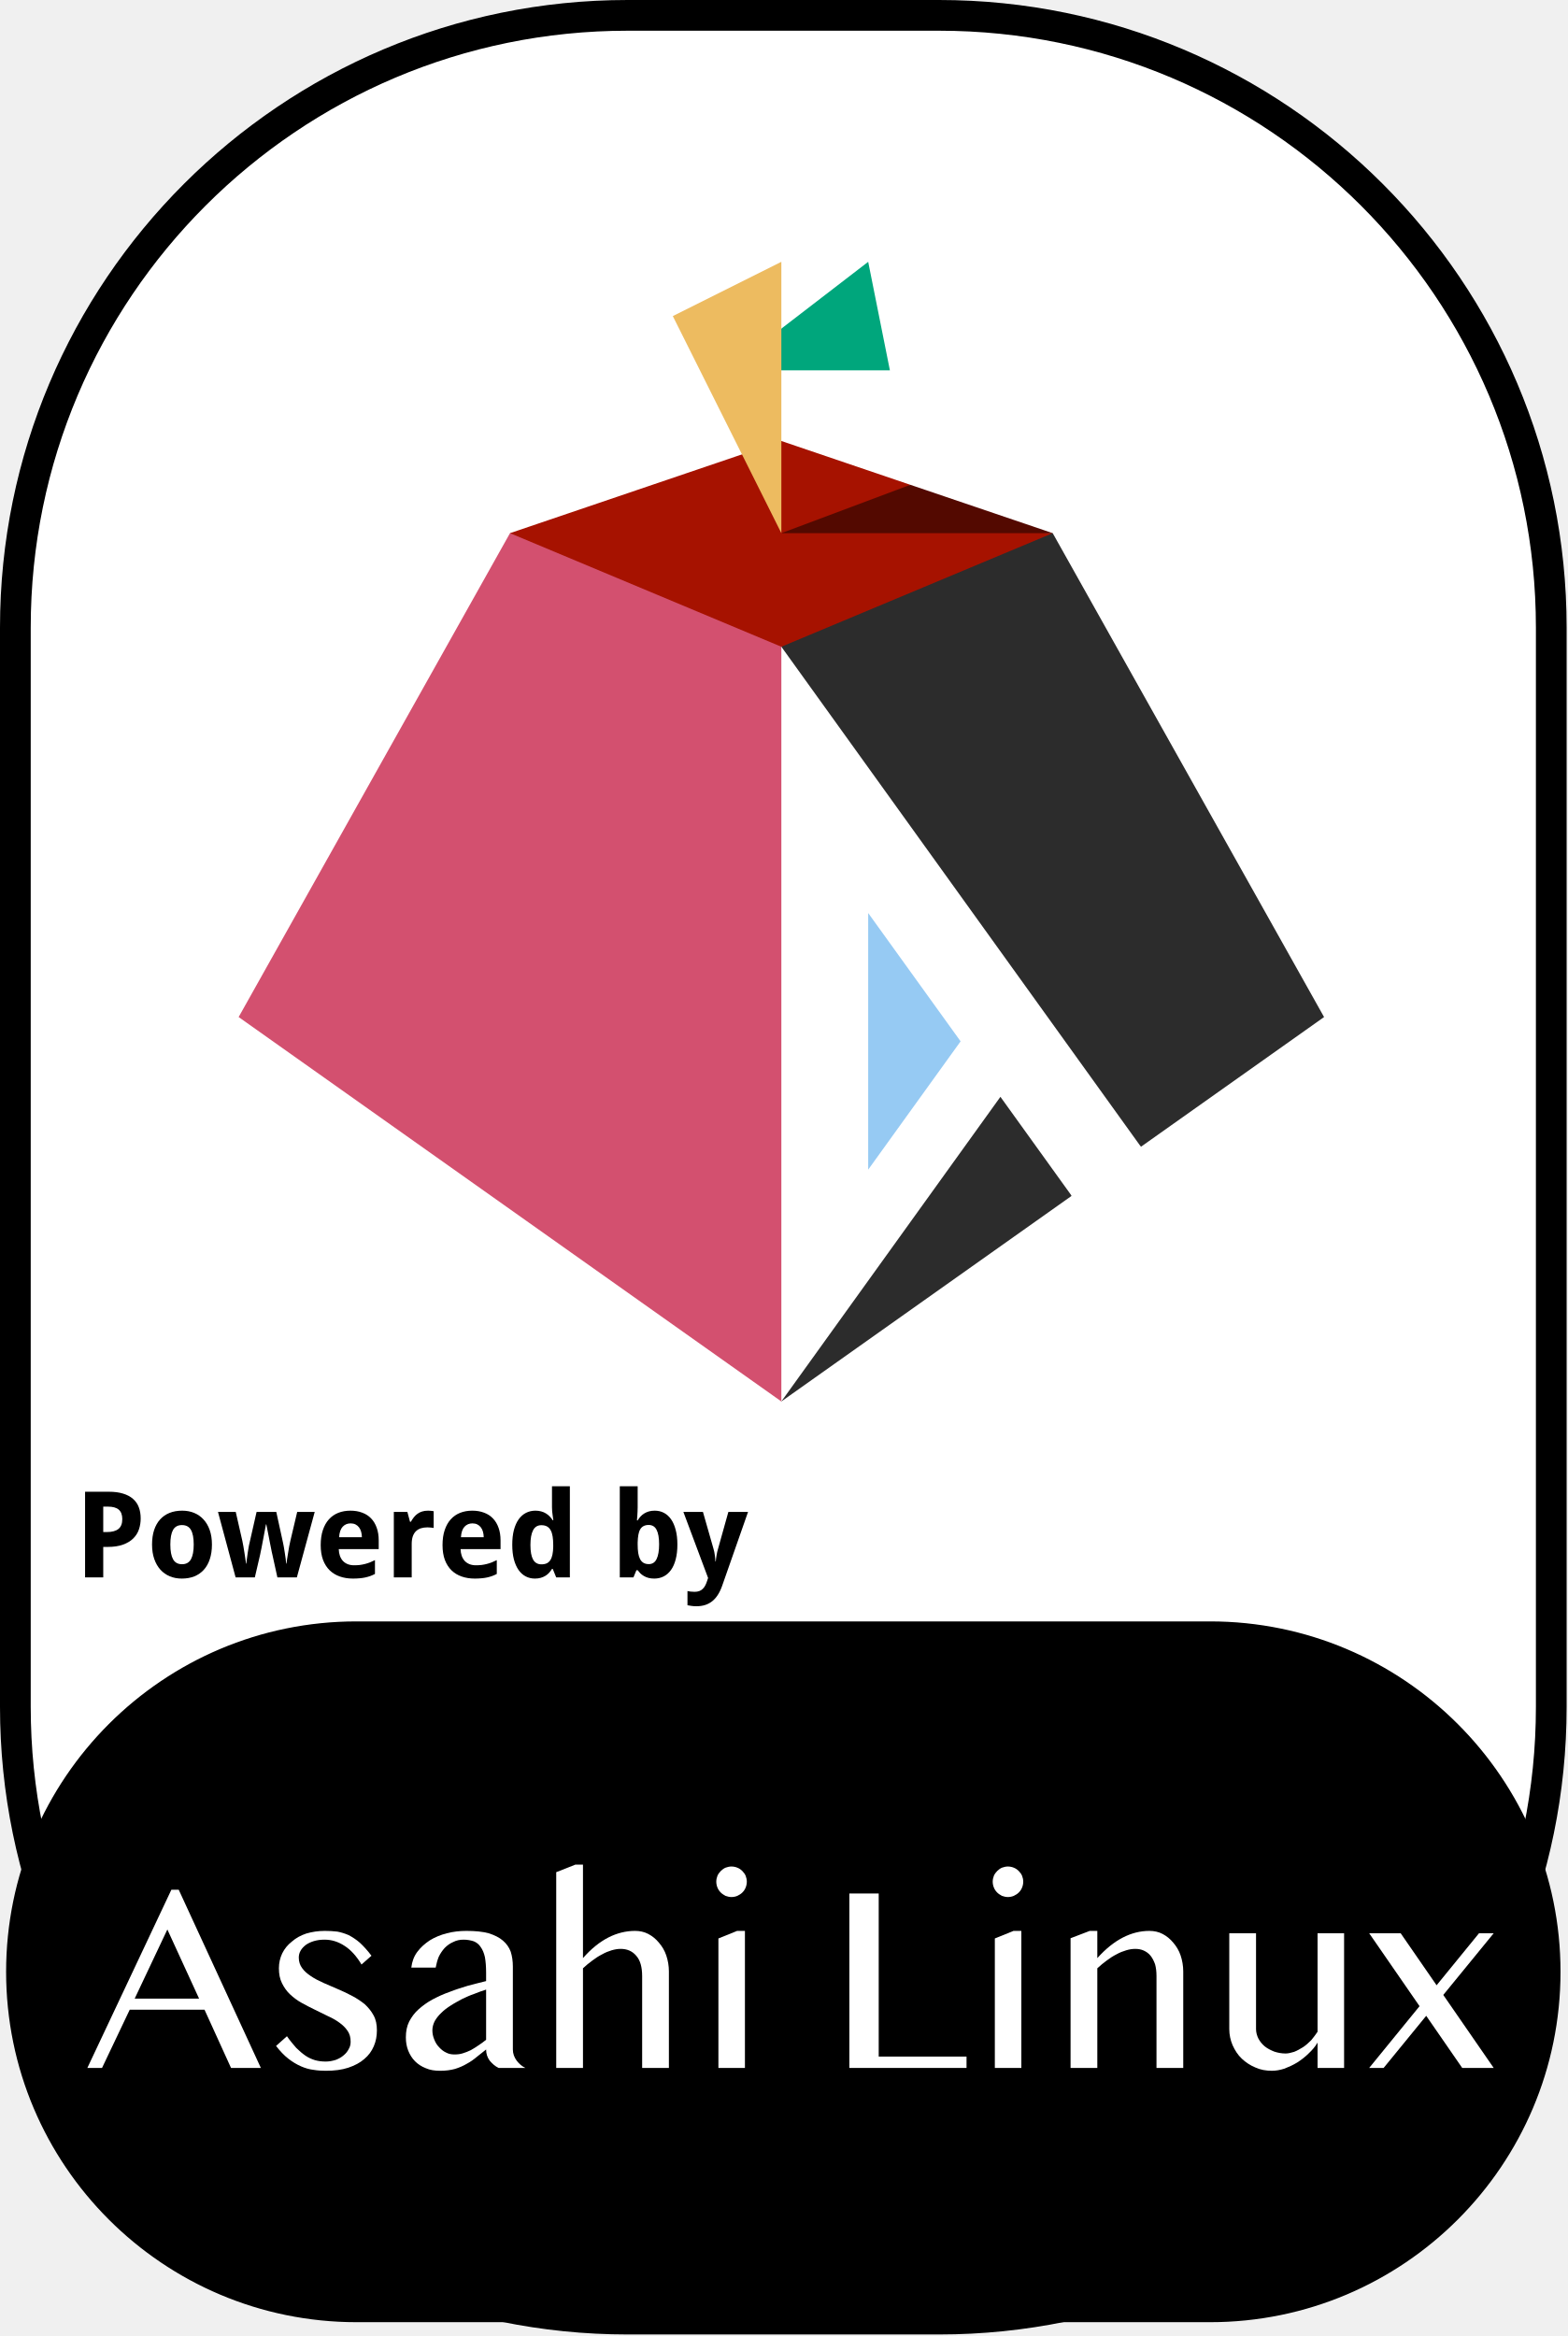
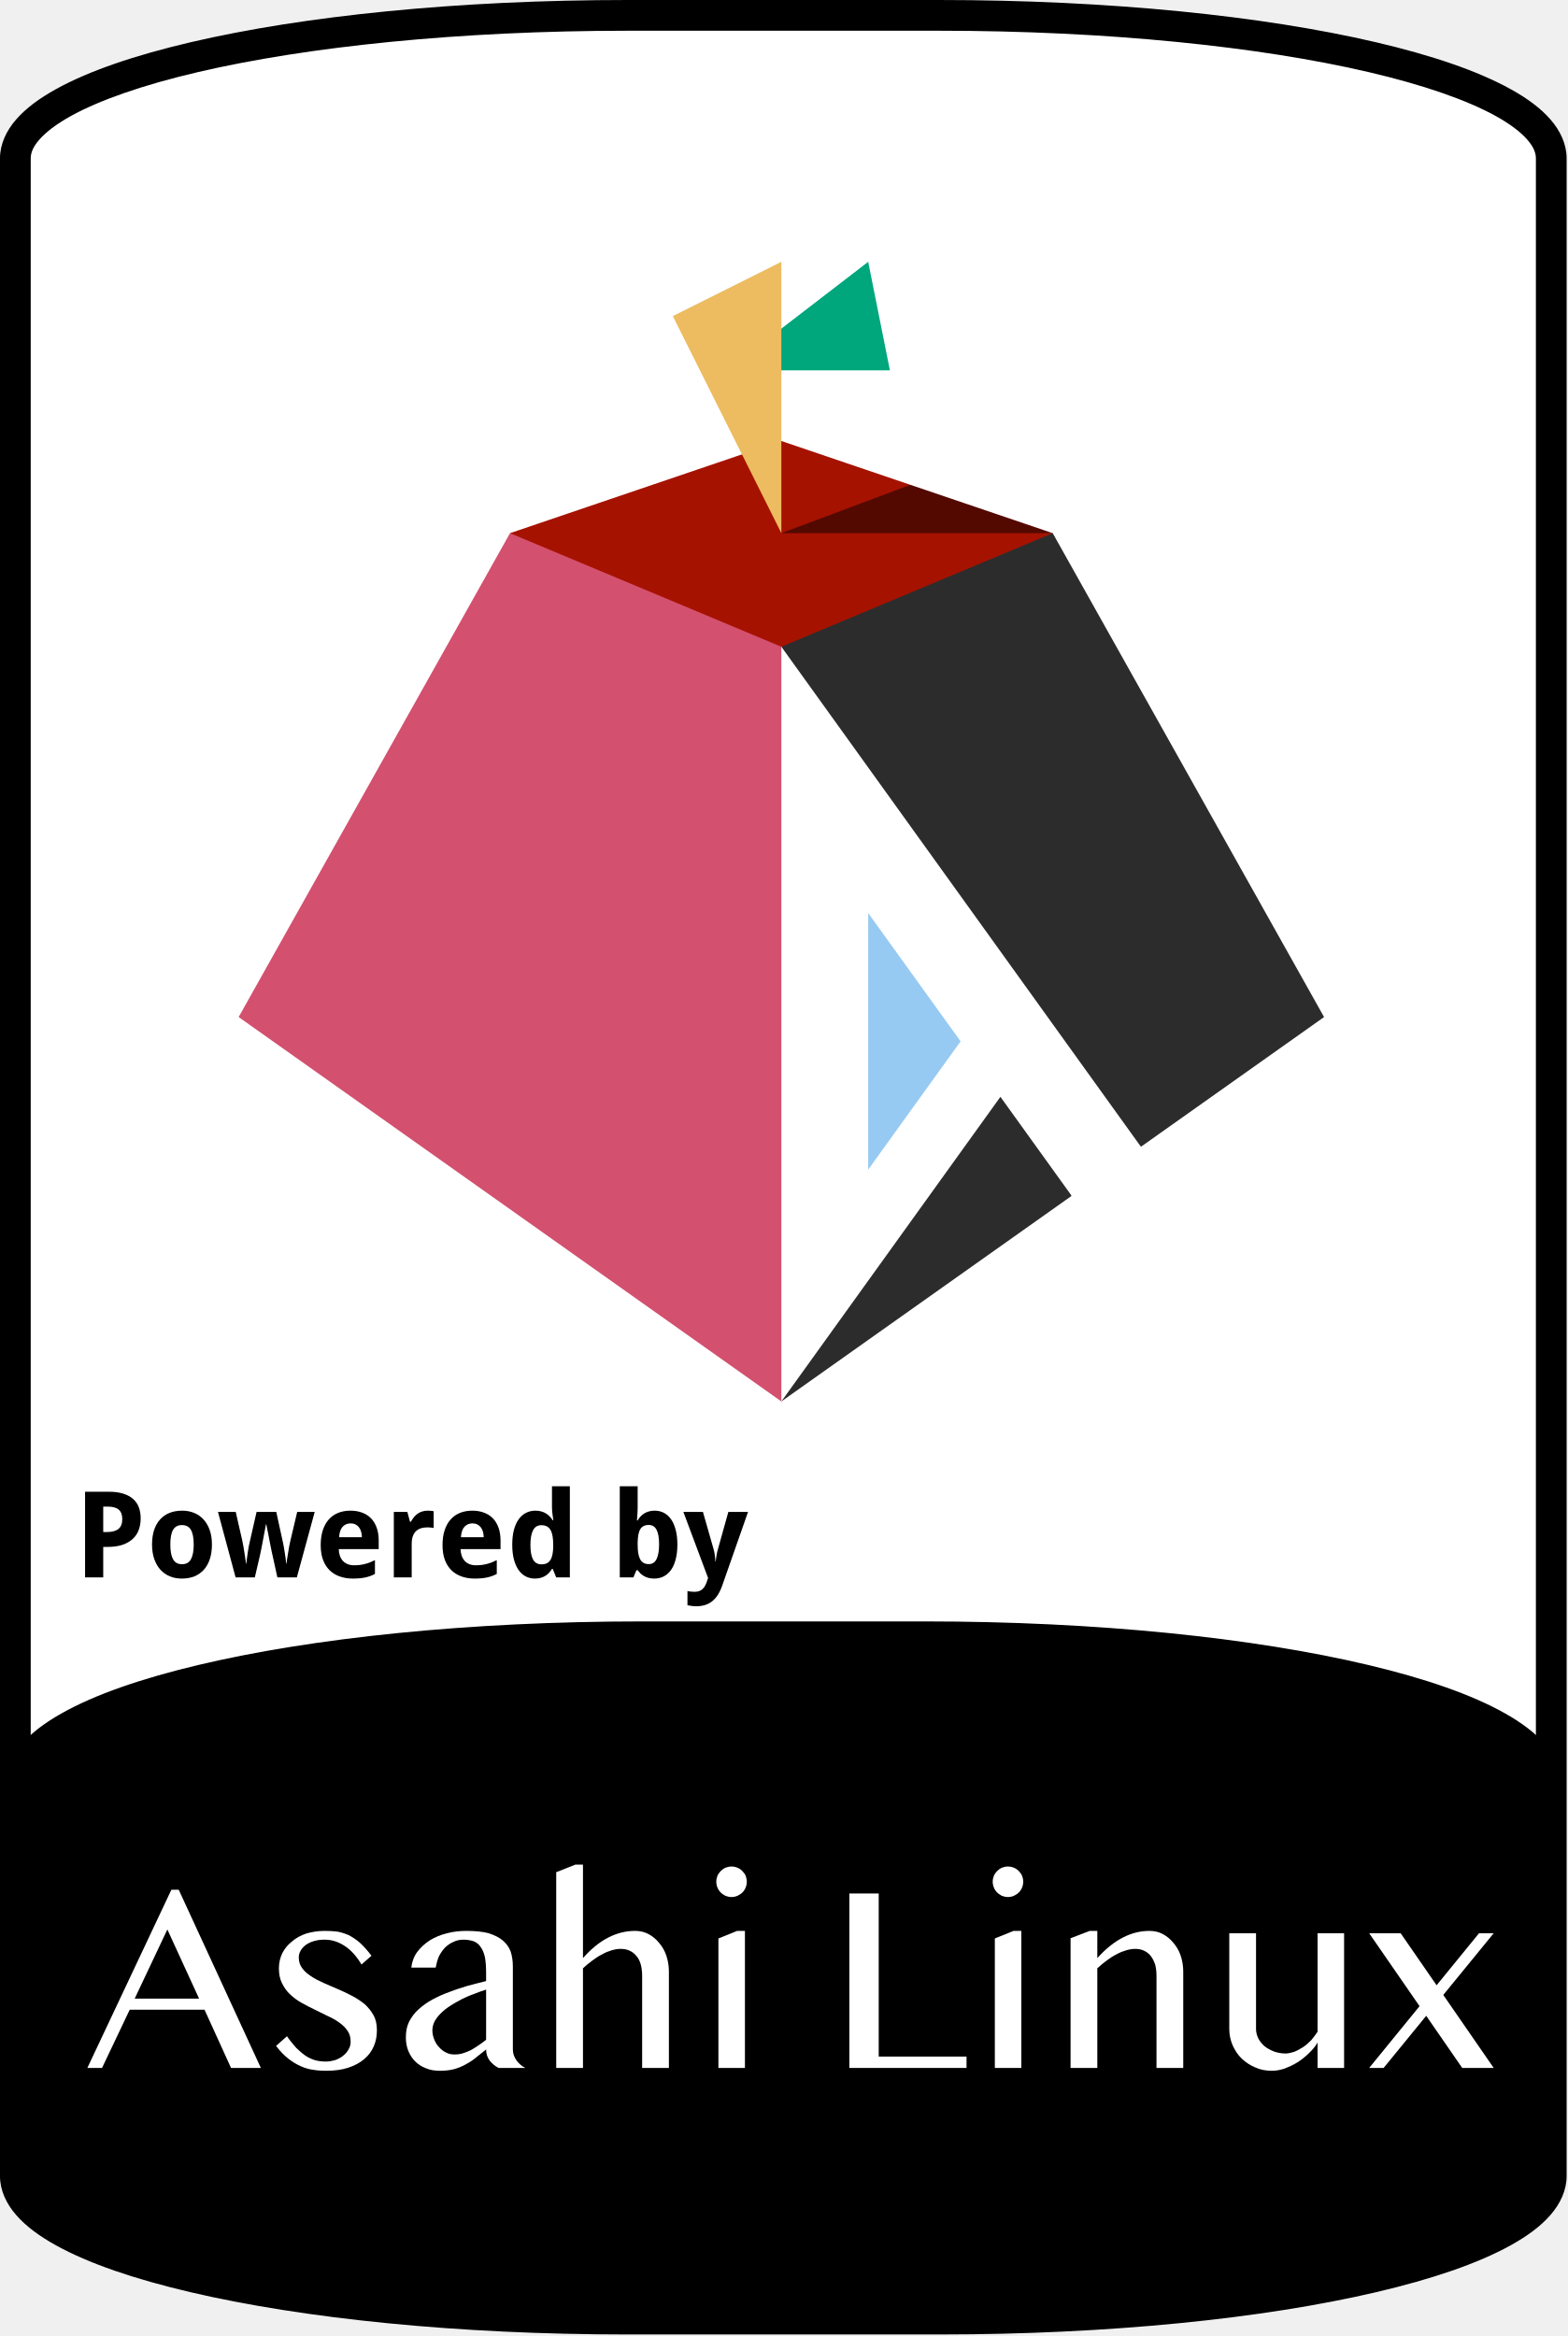
- <svg xmlns="http://www.w3.org/2000/svg" width="100%" height="100%" viewBox="0 0 907 1352" version="1.1" xml:space="preserve" style="fill-rule:evenodd;clip-rule:evenodd;stroke-linejoin:round;">
+ <svg xmlns="http://www.w3.org/2000/svg" width="100%" height="100%" viewBox="0 0 907 1352" version="1.1" xml:space="preserve" style="fill-rule:evenodd;clip-rule:evenodd;stroke-linejoin:round;stroke-miterlimit:2;">
  <rect id="Asahi-Linux" x="0" y="-0" width="906.667" height="1351.11" style="fill:none;" />
  <clipPath id="_clip1">
    <rect x="0" y="-0" width="906.667" height="1351.11" />
  </clipPath>
  <g clip-path="url(#_clip1)">
-     <g id="READ-ME">
-       <path id="Frame" d="M897.778,363.221c-0,-195.561 -158.771,-354.332 -354.333,-354.332l-180.224,-0c-195.561,-0 -354.332,158.771 -354.332,354.332l-0,624.669c-0,195.561 158.771,354.332 354.332,354.332l180.224,0c195.562,0 354.333,-158.771 354.333,-354.332l-0,-624.669Z" style="fill:#fff;stroke:#000;stroke-width:17.78px;" />
-       <path id="Bottom" d="M895.371,1141.21c-0,-107.643 -87.393,-195.036 -195.036,-195.036l-494.004,0c-107.643,0 -195.035,87.393 -195.035,195.036c-0,107.643 87.392,195.036 195.035,195.036l494.004,-0c107.643,-0 195.036,-87.393 195.036,-195.036Z" style="stroke:#000;stroke-width:15.52px;" />
+     <g>
+       <g id="Frame">
+         <path id="path36023" d="M363.216,8.892l180.223,-0c196.299,-0 354.331,36.928 354.331,82.799l0,1167.73c0,45.871 -158.032,82.8 -354.331,82.8l-180.223,-0c-196.3,-0 -354.331,-36.929 -354.331,-82.8l-0,-1167.73c-0,-45.871 158.031,-82.799 354.331,-82.799Z" style="fill:#fff;fill-rule:nonzero;" />
+         <path id="path36025" d="M363.223,-0c-98.707,-0 -187.78,9.234 -252.805,24.429c-32.513,7.598 -58.999,16.618 -78.087,27.198c-9.543,5.29 -17.286,10.978 -22.976,17.509c-5.69,6.53 -9.365,14.275 -9.365,22.561l-0,1167.72c-0,8.285 3.675,16.03 9.365,22.56c5.69,6.531 13.433,12.219 22.976,17.509c19.088,10.581 45.574,19.6 78.087,27.198c65.025,15.195 154.098,24.429 252.805,24.429l180.21,0c98.707,0 187.781,-9.234 252.806,-24.429c32.512,-7.598 58.999,-16.617 78.086,-27.198c9.544,-5.29 17.286,-10.978 22.976,-17.509c5.69,-6.53 9.366,-14.275 9.366,-22.56l-0,-1167.72c-0,-8.286 -3.676,-16.031 -9.366,-22.561c-5.69,-6.531 -13.432,-12.219 -22.976,-17.509c-19.087,-10.58 -45.574,-19.6 -78.086,-27.198c-65.025,-15.195 -154.099,-24.429 -252.806,-24.429l-180.21,-0Zm0,17.786l180.21,-0c97.592,-0 185.703,9.231 248.769,23.968c31.532,7.368 56.817,16.176 73.495,25.421c8.339,4.622 14.482,9.365 18.201,13.633c3.719,4.269 4.983,7.706 4.983,10.889l-0,1167.72c-0,3.182 -1.264,6.619 -4.983,10.888c-3.719,4.269 -9.862,9.011 -18.201,13.633c-16.678,9.245 -41.963,18.053 -73.495,25.421c-63.066,14.738 -151.177,23.969 -248.769,23.969l-180.21,-0c-97.592,-0 -185.703,-9.231 -248.768,-23.969c-31.533,-7.368 -56.818,-16.176 -73.496,-25.421c-8.339,-4.622 -14.482,-9.364 -18.201,-13.633c-3.719,-4.269 -4.983,-7.706 -4.983,-10.888l0,-1167.72c0,-3.183 1.264,-6.62 4.983,-10.889c3.719,-4.268 9.862,-9.011 18.201,-13.633c16.678,-9.245 41.963,-18.053 73.496,-25.421c63.065,-14.737 151.176,-23.968 248.768,-23.968Z" style="fill-rule:nonzero;" />
+       </g>
+       <g id="Bottom">
+         <path id="path35979" d="M371.596,946.173l163.463,0c199.609,0 360.304,38.151 360.304,85.54l0,218.99c0,47.389 -160.695,85.54 -360.304,85.54l-163.463,-0c-199.609,-0 -360.304,-38.151 -360.304,-85.54l-0,-218.99c-0,-47.389 160.695,-85.54 360.304,-85.54Z" style="fill-rule:nonzero;" />
+         <path id="path35981" d="M371.597,938.419c-100.298,0 -190.805,9.547 -256.796,25.214c-32.996,7.833 -59.838,17.123 -79.079,27.958c-19.24,10.836 -32.18,23.883 -32.18,40.116l0,218.988c0,16.233 12.94,29.303 32.18,40.139c19.241,10.835 46.083,20.125 79.079,27.958c65.991,15.667 156.498,25.214 256.796,25.214l163.462,0c100.299,0 190.805,-9.547 256.797,-25.214c32.996,-7.833 59.837,-17.123 79.078,-27.958c19.24,-10.836 32.18,-23.906 32.18,-40.139l0,-218.988c0,-16.233 -12.94,-29.28 -32.18,-40.116c-19.241,-10.835 -46.082,-20.125 -79.078,-27.958c-65.992,-15.667 -156.498,-25.214 -256.797,-25.214l-163.462,0Zm0,15.525l163.462,-0c99.31,-0 188.963,9.52 253.221,24.775c32.129,7.628 57.914,16.745 75.041,26.39c17.128,9.646 24.291,19.137 24.291,26.598l0,218.988c0,7.461 -7.163,16.952 -24.291,26.598c-17.127,9.645 -42.912,18.762 -75.041,26.39c-64.258,15.255 -153.911,24.798 -253.221,24.798l-163.462,0c-99.31,0 -188.963,-9.543 -253.221,-24.798c-32.129,-7.628 -57.913,-16.745 -75.041,-26.39c-17.127,-9.646 -24.291,-19.137 -24.291,-26.598l0,-218.988c0,-7.461 7.164,-16.952 24.291,-26.598c17.128,-9.645 42.912,-18.762 75.041,-26.39c64.258,-15.255 153.911,-24.775 253.221,-24.775Z" style="fill-rule:nonzero;" />
+       </g>
      <g id="Powered-By">
-         <path id="path12547" d="M59.75,886.702l2.069,0c2.962,0 5.189,-0.588 6.681,-1.763c1.515,-1.176 2.272,-3.087 2.272,-5.732c-0,-2.464 -0.678,-4.284 -2.035,-5.46c-1.334,-1.176 -3.436,-1.763 -6.308,-1.763l-2.679,-0l0,14.718Zm21.671,-7.868c-0,2.171 -0.328,4.251 -0.984,6.24c-0.655,1.99 -1.741,3.742 -3.255,5.257c-1.493,1.515 -3.471,2.724 -5.935,3.628c-2.442,0.905 -5.472,1.357 -9.089,1.357l-2.408,-0l0,17.635l-10.513,-0l0,-49.581l13.769,-0c3.188,-0 5.935,0.362 8.241,1.085c2.328,0.701 4.239,1.718 5.731,3.052c1.515,1.312 2.634,2.928 3.358,4.85c0.723,1.899 1.085,4.058 1.085,6.477l-0,0Z" style="fill-rule:nonzero;" />
-         <path id="path12549" d="M98.581,893.926c-0,3.775 0.531,6.624 1.594,8.546c1.062,1.899 2.792,2.848 5.189,2.848c2.373,0 4.092,-0.96 5.154,-2.882c1.063,-1.922 1.594,-4.759 1.594,-8.512c0,-3.776 -0.531,-6.591 -1.594,-8.445c-1.062,-1.876 -2.803,-2.815 -5.222,-2.815c-2.374,0 -4.092,0.939 -5.155,2.815c-1.04,1.854 -1.56,4.669 -1.56,8.445Zm24.078,-0c0,3.165 -0.407,5.968 -1.221,8.41c-0.791,2.442 -1.944,4.499 -3.459,6.172c-1.492,1.673 -3.323,2.951 -5.494,3.832c-2.148,0.86 -4.567,1.289 -7.257,1.289c-2.51,0 -4.816,-0.429 -6.918,-1.289c-2.103,-0.881 -3.923,-2.159 -5.46,-3.832c-1.515,-1.673 -2.702,-3.73 -3.561,-6.172c-0.859,-2.442 -1.289,-5.245 -1.289,-8.41c-0,-3.143 0.396,-5.935 1.187,-8.377c0.814,-2.442 1.967,-4.488 3.459,-6.138c1.515,-1.673 3.346,-2.939 5.494,-3.799c2.148,-0.859 4.578,-1.288 7.291,-1.288c2.51,-0 4.816,0.429 6.919,1.288c2.102,0.86 3.911,2.126 5.426,3.799c1.537,1.65 2.735,3.696 3.595,6.138c0.859,2.442 1.288,5.234 1.288,8.377Z" style="fill-rule:nonzero;" />
-         <path id="path12551" d="M160.54,912.951l-2.916,-13.26c-0.091,-0.384 -0.215,-0.927 -0.373,-1.628c-0.136,-0.724 -0.294,-1.526 -0.475,-2.408c-0.181,-0.904 -0.373,-1.854 -0.576,-2.849c-0.181,-1.017 -0.373,-2.023 -0.577,-3.018c-0.452,-2.329 -0.95,-4.838 -1.492,-7.529l-0.204,0c-0.52,2.691 -0.994,5.212 -1.424,7.563c-0.181,0.995 -0.373,2.001 -0.576,3.018c-0.181,1.018 -0.362,1.979 -0.543,2.883c-0.181,0.882 -0.35,1.684 -0.509,2.408c-0.135,0.723 -0.248,1.289 -0.339,1.695l-3.052,13.125l-11.124,-0l-10.208,-37.915l10.276,-0l3.832,16.787c0.204,0.882 0.407,1.944 0.611,3.188c0.226,1.221 0.429,2.464 0.61,3.73c0.204,1.244 0.384,2.431 0.543,3.561c0.158,1.108 0.282,1.99 0.373,2.645l0.203,0c0.023,-0.43 0.068,-0.983 0.136,-1.661c0.09,-0.701 0.192,-1.447 0.305,-2.239c0.113,-0.791 0.226,-1.594 0.339,-2.408c0.136,-0.836 0.26,-1.616 0.373,-2.34c0.136,-0.723 0.249,-1.356 0.339,-1.899c0.113,-0.565 0.204,-0.961 0.272,-1.187l4.137,-18.177l11.395,-0l3.968,18.177c0.113,0.498 0.26,1.267 0.441,2.306c0.181,1.04 0.361,2.16 0.542,3.358c0.204,1.176 0.373,2.329 0.509,3.459c0.136,1.108 0.215,1.978 0.237,2.611l0.204,0c0.068,-0.565 0.181,-1.402 0.339,-2.509c0.181,-1.108 0.373,-2.295 0.576,-3.561c0.204,-1.289 0.419,-2.566 0.645,-3.832c0.249,-1.266 0.475,-2.34 0.678,-3.222l3.968,-16.787l10.14,-0l-10.343,37.915l-11.26,-0Z" style="fill-rule:nonzero;" />
-         <path id="path12553" d="M202.898,881.683c-1.831,-0 -3.357,0.644 -4.578,1.933c-1.198,1.289 -1.888,3.312 -2.069,6.07l13.192,0c-0.022,-1.153 -0.169,-2.215 -0.441,-3.187c-0.271,-0.973 -0.678,-1.809 -1.22,-2.51c-0.543,-0.724 -1.221,-1.289 -2.035,-1.696c-0.814,-0.407 -1.764,-0.61 -2.849,-0.61l0,-0Zm1.323,31.946c-2.713,0 -5.212,-0.395 -7.495,-1.187c-2.284,-0.791 -4.251,-1.978 -5.901,-3.561c-1.65,-1.605 -2.939,-3.617 -3.866,-6.036c-0.905,-2.442 -1.357,-5.302 -1.357,-8.58c0,-3.324 0.419,-6.229 1.255,-8.716c0.837,-2.487 2.001,-4.556 3.493,-6.206c1.515,-1.673 3.324,-2.928 5.426,-3.765c2.126,-0.836 4.477,-1.254 7.054,-1.254c2.51,-0 4.771,0.384 6.783,1.152c2.035,0.747 3.753,1.855 5.155,3.324c1.424,1.47 2.509,3.278 3.255,5.426c0.769,2.125 1.153,4.567 1.153,7.325l0,5.019l-23.128,0c0.044,1.447 0.271,2.759 0.678,3.934c0.429,1.153 1.017,2.137 1.763,2.951c0.769,0.791 1.685,1.402 2.747,1.831c1.086,0.43 2.318,0.645 3.697,0.645c1.153,-0 2.238,-0.057 3.256,-0.17c1.04,-0.136 2.046,-0.328 3.018,-0.576c0.972,-0.249 1.933,-0.554 2.882,-0.916c0.95,-0.384 1.922,-0.825 2.917,-1.322l-0,8.003c-0.904,0.475 -1.82,0.882 -2.747,1.221c-0.904,0.317 -1.865,0.588 -2.883,0.814c-1.017,0.226 -2.114,0.384 -3.289,0.475c-1.176,0.113 -2.465,0.17 -3.866,0.17l-0,-0.001Z" style="fill-rule:nonzero;" />
-         <path id="path12555" d="M247.698,874.324c0.271,-0 0.565,0.011 0.881,0.035c0.339,0 0.656,0.024 0.95,0.071c0.316,0.024 0.599,0.059 0.848,0.106c0.271,0.024 0.474,0.059 0.61,0.107l-0,9.699c-0.181,-0.047 -0.43,-0.093 -0.746,-0.136c-0.317,-0.047 -0.656,-0.083 -1.018,-0.106c-0.339,-0.048 -0.678,-0.071 -1.017,-0.071c-0.339,-0.024 -0.622,-0.036 -0.848,-0.036c-1.334,0 -2.566,0.17 -3.696,0.509c-1.108,0.34 -2.069,0.894 -2.883,1.662c-0.791,0.747 -1.413,1.741 -1.865,2.984c-0.43,1.221 -0.645,2.725 -0.645,4.511l0,19.297l-10.343,-0l-0,-37.915l7.834,-0l1.526,5.697l0.509,0c0.542,-0.972 1.13,-1.854 1.763,-2.645c0.633,-0.791 1.334,-1.458 2.103,-2.001c0.791,-0.565 1.673,-0.995 2.645,-1.289c0.995,-0.316 2.125,-0.475 3.391,-0.475l0.001,-0.004Z" style="fill-rule:nonzero;" />
-         <path id="path12557" d="M273.404,881.683c-1.832,-0 -3.358,0.644 -4.579,1.933c-1.198,1.289 -1.887,3.312 -2.068,6.07l13.192,0c-0.023,-1.153 -0.17,-2.215 -0.441,-3.187c-0.271,-0.973 -0.678,-1.809 -1.221,-2.51c-0.542,-0.724 -1.221,-1.289 -2.035,-1.696c-0.813,-0.407 -1.763,-0.61 -2.848,-0.61l-0,-0Zm1.322,31.946c-2.713,0 -5.211,-0.395 -7.494,-1.187c-2.284,-0.791 -4.251,-1.978 -5.901,-3.561c-1.651,-1.605 -2.94,-3.617 -3.866,-6.036c-0.905,-2.442 -1.357,-5.302 -1.357,-8.58c-0,-3.324 0.418,-6.229 1.255,-8.716c0.836,-2.487 2.001,-4.556 3.493,-6.206c1.515,-1.673 3.323,-2.928 5.426,-3.765c2.125,-0.836 4.477,-1.254 7.054,-1.254c2.51,-0 4.77,0.384 6.783,1.152c2.034,0.747 3.753,1.855 5.154,3.324c1.425,1.47 2.51,3.278 3.256,5.426c0.769,2.125 1.153,4.567 1.153,7.325l0,5.019l-23.129,0c0.045,1.447 0.271,2.759 0.679,3.934c0.429,1.153 1.017,2.137 1.763,2.951c0.769,0.791 1.684,1.402 2.747,1.831c1.085,0.43 2.317,0.645 3.697,0.645c1.153,-0 2.238,-0.057 3.255,-0.17c1.04,-0.136 2.046,-0.328 3.018,-0.576c0.973,-0.249 1.934,-0.554 2.883,-0.916c0.95,-0.384 1.922,-0.825 2.917,-1.322l-0,8.003c-0.905,0.475 -1.82,0.882 -2.747,1.221c-0.905,0.317 -1.866,0.588 -2.883,0.814c-1.017,0.226 -2.114,0.384 -3.29,0.475c-1.175,0.113 -2.464,0.17 -3.866,0.17l0,-0.001Z" style="fill-rule:nonzero;" />
-         <path id="path12559" d="M309.589,913.629c-1.944,0 -3.719,-0.418 -5.324,-1.255c-1.605,-0.836 -2.985,-2.068 -4.138,-3.696c-1.153,-1.651 -2.057,-3.697 -2.713,-6.138c-0.633,-2.442 -0.949,-5.268 -0.949,-8.479c-0,-3.255 0.316,-6.104 0.949,-8.546c0.656,-2.464 1.572,-4.522 2.747,-6.172c1.199,-1.673 2.623,-2.928 4.273,-3.765c1.651,-0.836 3.471,-1.254 5.46,-1.254c1.221,-0 2.34,0.146 3.358,0.44c1.017,0.272 1.933,0.668 2.747,1.187c0.814,0.498 1.537,1.086 2.17,1.764c0.656,0.656 1.232,1.379 1.73,2.17l0.339,0c-0.136,-0.882 -0.26,-1.775 -0.373,-2.679c-0.113,-0.769 -0.215,-1.582 -0.305,-2.442c-0.068,-0.882 -0.102,-1.695 -0.102,-2.442l0,-12.141l10.344,0l-0,52.77l-7.902,-0l-2.001,-4.918l-0.441,0c-0.475,0.769 -1.017,1.503 -1.628,2.205c-0.61,0.677 -1.323,1.265 -2.136,1.763c-0.792,0.498 -1.696,0.893 -2.713,1.187c-0.995,0.294 -2.126,0.44 -3.392,0.44l0,0.001Zm3.765,-8.241c1.22,0 2.26,-0.203 3.12,-0.61c0.859,-0.43 1.548,-1.063 2.068,-1.899c0.543,-0.86 0.939,-1.922 1.187,-3.188c0.272,-1.266 0.419,-2.747 0.441,-4.443l0,-1.12c0,-1.831 -0.113,-3.459 -0.339,-4.883c-0.226,-1.425 -0.599,-2.612 -1.119,-3.561c-0.52,-0.972 -1.221,-1.707 -2.103,-2.204c-0.881,-0.498 -1.989,-0.747 -3.323,-0.747c-2.171,0 -3.764,0.984 -4.782,2.951c-1.017,1.944 -1.526,4.781 -1.526,8.512c0,3.73 0.509,6.534 1.526,8.41c1.04,1.854 2.657,2.781 4.85,2.781l-0,0.001Z" style="fill-rule:nonzero;" />
-         <path id="path12561" d="M378.908,874.324c1.944,-0 3.719,0.418 5.324,1.254c1.606,0.837 2.985,2.08 4.138,3.731c1.153,1.65 2.046,3.697 2.679,6.138c0.656,2.442 0.983,5.268 0.983,8.479c0,3.255 -0.327,6.115 -0.983,8.58c-0.633,2.441 -1.538,4.487 -2.713,6.138c-1.176,1.65 -2.589,2.894 -4.239,3.73c-1.651,0.837 -3.471,1.255 -5.46,1.255c-1.266,0 -2.397,-0.136 -3.392,-0.407c-0.972,-0.272 -1.842,-0.634 -2.611,-1.086c-0.769,-0.452 -1.447,-0.96 -2.035,-1.526c-0.565,-0.588 -1.085,-1.198 -1.56,-1.831l-0.712,-0l-1.73,4.171l-7.901,0l-0,-52.769l10.343,0l0,12.277c0,0.746 -0.022,1.56 -0.067,2.442c-0.045,0.859 -0.09,1.661 -0.136,2.407c-0.068,0.882 -0.135,1.764 -0.203,2.646l0.407,-0c0.474,-0.792 1.017,-1.526 1.627,-2.205c0.611,-0.678 1.312,-1.266 2.103,-1.763c0.814,-0.52 1.73,-0.927 2.747,-1.221c1.017,-0.294 2.148,-0.441 3.391,-0.441l-0,0.001Zm-3.493,8.275c-1.153,-0 -2.137,0.215 -2.951,0.644c-0.791,0.408 -1.435,1.029 -1.933,1.866c-0.497,0.836 -0.859,1.899 -1.085,3.188c-0.226,1.266 -0.362,2.746 -0.407,4.442l0,1.12c0,1.831 0.102,3.459 0.305,4.883c0.226,1.425 0.588,2.623 1.086,3.595c0.497,0.95 1.153,1.673 1.967,2.171c0.836,0.497 1.865,0.746 3.086,0.746c2.057,-0 3.561,-0.972 4.51,-2.917c0.972,-1.967 1.458,-4.815 1.458,-8.546c0,-3.73 -0.486,-6.522 -1.458,-8.376c-0.949,-1.877 -2.476,-2.815 -4.578,-2.815l-0,-0.001Z" style="fill-rule:nonzero;" />
-         <path id="path12563" d="M395.492,875.036l11.327,-0l6.104,21.331c0.361,1.176 0.621,2.431 0.779,3.765c0.182,1.334 0.295,2.532 0.339,3.594l0.204,0c0.047,-0.519 0.104,-1.096 0.17,-1.729c0.09,-0.633 0.192,-1.278 0.304,-1.933c0.114,-0.656 0.238,-1.3 0.374,-1.933c0.158,-0.656 0.316,-1.244 0.474,-1.764l5.969,-21.331l11.395,-0l-14.99,42.764c-1.401,4.002 -3.312,6.975 -5.731,8.92c-2.419,1.944 -5.449,2.916 -9.089,2.916c-1.175,0 -2.193,-0.068 -3.052,-0.203c-0.859,-0.113 -1.594,-0.238 -2.204,-0.373l-0,-8.207c0.475,0.113 1.074,0.215 1.797,0.305c0.724,0.09 1.481,0.135 2.272,0.135c1.086,0 2.013,-0.146 2.781,-0.44c0.769,-0.294 1.425,-0.712 1.967,-1.255c0.565,-0.52 1.04,-1.153 1.425,-1.899c0.407,-0.747 0.757,-1.583 1.051,-2.51l0.645,-1.899l-14.311,-38.254Z" style="fill-rule:nonzero;" />
+         <path id="path12547" d="M59.746,886.701l2.069,0c2.961,0 5.188,-0.588 6.68,-1.763c1.515,-1.176 2.273,-3.086 2.273,-5.732c-0,-2.464 -0.679,-4.284 -2.035,-5.46c-1.334,-1.175 -3.437,-1.763 -6.308,-1.763l-2.679,-0l-0,14.718Zm21.67,-7.868c0,2.171 -0.328,4.251 -0.983,6.24c-0.656,1.99 -1.741,3.742 -3.256,5.257c-1.492,1.515 -3.47,2.724 -5.935,3.629c-2.441,0.904 -5.471,1.356 -9.088,1.356l-2.408,0l-0,17.635l-10.513,-0l-0,-49.581l13.768,-0c3.188,-0 5.935,0.362 8.241,1.085c2.329,0.701 4.239,1.719 5.732,3.053c1.514,1.311 2.634,2.927 3.357,4.849c0.724,1.899 1.085,4.058 1.085,6.478l0,-0.001Z" style="fill-rule:nonzero;" />
+         <path id="path12549" d="M98.576,893.925c0,3.775 0.532,6.624 1.594,8.546c1.063,1.899 2.792,2.848 5.189,2.848c2.374,0 4.092,-0.96 5.155,-2.882c1.062,-1.922 1.594,-4.759 1.594,-8.512c-0,-3.776 -0.532,-6.591 -1.594,-8.445c-1.063,-1.876 -2.804,-2.814 -5.223,-2.814c-2.374,-0 -4.092,0.938 -5.155,2.814c-1.04,1.854 -1.56,4.669 -1.56,8.445Zm24.079,-0c-0,3.165 -0.407,5.968 -1.221,8.41c-0.792,2.442 -1.945,4.499 -3.459,6.172c-1.493,1.673 -3.324,2.951 -5.494,3.833c-2.148,0.859 -4.567,1.288 -7.258,1.288c-2.509,0 -4.815,-0.429 -6.918,-1.288c-2.103,-0.882 -3.923,-2.16 -5.46,-3.833c-1.515,-1.673 -2.702,-3.73 -3.561,-6.172c-0.859,-2.442 -1.289,-5.245 -1.289,-8.41c0,-3.143 0.396,-5.935 1.187,-8.377c0.814,-2.442 1.967,-4.488 3.46,-6.138c1.514,-1.673 3.346,-2.939 5.493,-3.798c2.148,-0.86 4.579,-1.289 7.292,-1.289c2.509,-0 4.815,0.429 6.918,1.289c2.103,0.859 3.911,2.125 5.426,3.798c1.538,1.65 2.736,3.696 3.595,6.138c0.859,2.442 1.289,5.234 1.289,8.377Z" style="fill-rule:nonzero;" />
+         <path id="path12551" d="M160.536,912.95l-2.917,-13.26c-0.09,-0.384 -0.215,-0.927 -0.373,-1.628c-0.136,-0.724 -0.294,-1.526 -0.475,-2.408c-0.181,-0.904 -0.373,-1.854 -0.576,-2.848c-0.181,-1.018 -0.373,-2.024 -0.577,-3.019c-0.452,-2.328 -0.949,-4.838 -1.492,-7.528l-0.203,-0c-0.52,2.69 -0.995,5.211 -1.425,7.562c-0.181,0.995 -0.373,2.001 -0.576,3.019c-0.181,1.017 -0.362,1.978 -0.543,2.882c-0.181,0.882 -0.35,1.684 -0.508,2.408c-0.136,0.723 -0.249,1.289 -0.34,1.696l-3.052,13.124l-11.123,-0l-10.208,-37.915l10.275,0l3.833,16.787c0.203,0.882 0.407,1.944 0.61,3.188c0.226,1.221 0.429,2.464 0.61,3.73c0.204,1.244 0.385,2.431 0.543,3.561c0.158,1.108 0.283,1.99 0.373,2.645l0.203,0c0.023,-0.429 0.069,-0.983 0.136,-1.661c0.091,-0.701 0.192,-1.447 0.305,-2.239c0.113,-0.791 0.226,-1.593 0.339,-2.407c0.136,-0.837 0.26,-1.617 0.374,-2.34c0.135,-0.724 0.248,-1.357 0.339,-1.9c0.113,-0.565 0.203,-0.961 0.271,-1.187l4.137,-18.177l11.395,0l3.968,18.177c0.113,0.498 0.26,1.267 0.441,2.307c0.181,1.04 0.362,2.159 0.542,3.357c0.204,1.176 0.374,2.329 0.509,3.459c0.136,1.108 0.215,1.978 0.238,2.611l0.203,0c0.068,-0.565 0.181,-1.401 0.339,-2.509c0.181,-1.108 0.373,-2.295 0.577,-3.561c0.203,-1.289 0.418,-2.566 0.644,-3.832c0.249,-1.266 0.475,-2.34 0.678,-3.222l3.968,-16.787l10.14,0l-10.343,37.915l-11.259,-0Z" style="fill-rule:nonzero;" />
+         <path id="path12553" d="M202.893,881.682c-1.831,0 -3.357,0.644 -4.578,1.933c-1.198,1.289 -1.888,3.312 -2.069,6.071l13.192,-0c-0.022,-1.153 -0.169,-2.216 -0.441,-3.188c-0.271,-0.972 -0.678,-1.809 -1.22,-2.51c-0.543,-0.723 -1.221,-1.289 -2.035,-1.695c-0.814,-0.408 -1.764,-0.611 -2.849,-0.611l0,0Zm1.323,31.946c-2.713,0 -5.212,-0.395 -7.495,-1.187c-2.284,-0.791 -4.251,-1.978 -5.901,-3.561c-1.65,-1.605 -2.939,-3.617 -3.866,-6.036c-0.904,-2.442 -1.357,-5.302 -1.357,-8.58c0,-3.324 0.419,-6.229 1.255,-8.716c0.837,-2.487 2.001,-4.555 3.493,-6.206c1.515,-1.673 3.324,-2.928 5.426,-3.764c2.126,-0.837 4.477,-1.255 7.054,-1.255c2.51,-0 4.771,0.384 6.783,1.153c2.035,0.746 3.753,1.854 5.155,3.323c1.424,1.47 2.509,3.278 3.255,5.426c0.769,2.125 1.153,4.567 1.153,7.325l0,5.02l-23.128,-0c0.044,1.447 0.271,2.758 0.678,3.934c0.429,1.153 1.017,2.136 1.763,2.95c0.769,0.791 1.685,1.402 2.747,1.831c1.086,0.43 2.318,0.645 3.697,0.645c1.153,0 2.238,-0.057 3.256,-0.17c1.04,-0.135 2.046,-0.328 3.018,-0.576c0.972,-0.249 1.933,-0.554 2.882,-0.916c0.95,-0.384 1.922,-0.825 2.917,-1.322l-0,8.003c-0.904,0.475 -1.82,0.882 -2.747,1.221c-0.904,0.317 -1.865,0.588 -2.883,0.814c-1.017,0.226 -2.114,0.384 -3.289,0.475c-1.176,0.113 -2.465,0.17 -3.866,0.17l-0,-0.001Z" style="fill-rule:nonzero;" />
+         <path id="path12555" d="M247.692,874.323c0.272,-0 0.566,0.012 0.882,0.035c0.339,0 0.656,0.024 0.95,0.071c0.316,0.024 0.599,0.059 0.847,0.106c0.272,0.024 0.475,0.059 0.611,0.107l-0,9.699c-0.181,-0.047 -0.43,-0.093 -0.746,-0.136c-0.317,-0.047 -0.656,-0.083 -1.018,-0.106c-0.339,-0.047 -0.678,-0.071 -1.017,-0.071c-0.339,-0.024 -0.622,-0.036 -0.848,-0.036c-1.334,0 -2.566,0.17 -3.696,0.51c-1.108,0.339 -2.069,0.893 -2.883,1.661c-0.791,0.747 -1.413,1.742 -1.865,2.985c-0.43,1.22 -0.645,2.724 -0.645,4.51l0,19.297l-10.343,-0l-0,-37.915l7.834,-0l1.526,5.697l0.509,0c0.542,-0.972 1.13,-1.854 1.763,-2.645c0.633,-0.791 1.334,-1.458 2.103,-2.001c0.791,-0.565 1.673,-0.995 2.645,-1.289c0.995,-0.316 2.125,-0.474 3.391,-0.474l0,-0.005Z" style="fill-rule:nonzero;" />
+         <path id="path12557" d="M273.399,881.682c-1.832,0 -3.358,0.644 -4.579,1.933c-1.198,1.289 -1.888,3.312 -2.068,6.071l13.192,-0c-0.023,-1.153 -0.17,-2.216 -0.441,-3.188c-0.271,-0.972 -0.678,-1.809 -1.221,-2.51c-0.543,-0.723 -1.221,-1.289 -2.035,-1.695c-0.814,-0.408 -1.763,-0.611 -2.848,-0.611l-0,0Zm1.322,31.946c-2.713,0 -5.211,-0.395 -7.495,-1.187c-2.283,-0.791 -4.25,-1.978 -5.901,-3.561c-1.65,-1.605 -2.939,-3.617 -3.866,-6.036c-0.904,-2.442 -1.356,-5.302 -1.356,-8.58c-0,-3.324 0.418,-6.229 1.255,-8.716c0.836,-2.487 2,-4.555 3.493,-6.206c1.514,-1.673 3.323,-2.928 5.426,-3.764c2.125,-0.837 4.476,-1.255 7.054,-1.255c2.509,-0 4.77,0.384 6.782,1.153c2.035,0.746 3.753,1.854 5.155,3.323c1.424,1.47 2.51,3.278 3.256,5.426c0.768,2.125 1.153,4.567 1.153,7.325l-0,5.02l-23.129,-0c0.045,1.447 0.271,2.758 0.678,3.934c0.43,1.153 1.018,2.136 1.764,2.95c0.769,0.791 1.684,1.402 2.747,1.831c1.085,0.43 2.317,0.645 3.696,0.645c1.153,0 2.239,-0.057 3.256,-0.17c1.04,-0.135 2.046,-0.328 3.018,-0.576c0.972,-0.249 1.933,-0.554 2.883,-0.916c0.949,-0.384 1.922,-0.825 2.916,-1.322l0,8.003c-0.904,0.475 -1.82,0.882 -2.747,1.221c-0.904,0.317 -1.865,0.588 -2.882,0.814c-1.018,0.226 -2.114,0.384 -3.29,0.475c-1.175,0.113 -2.464,0.17 -3.866,0.17l0,-0.001Z" style="fill-rule:nonzero;" />
+         <path id="path12559" d="M309.584,913.628c-1.945,0 -3.719,-0.418 -5.325,-1.255c-1.605,-0.836 -2.984,-2.068 -4.137,-3.696c-1.153,-1.651 -2.057,-3.697 -2.713,-6.138c-0.633,-2.442 -0.95,-5.268 -0.95,-8.479c0,-3.255 0.317,-6.104 0.95,-8.546c0.656,-2.464 1.571,-4.521 2.747,-6.172c1.198,-1.673 2.623,-2.928 4.273,-3.764c1.65,-0.837 3.471,-1.255 5.46,-1.255c1.221,-0 2.34,0.147 3.357,0.44c1.018,0.272 1.934,0.668 2.747,1.187c0.814,0.498 1.538,1.086 2.171,1.764c0.656,0.656 1.232,1.379 1.729,2.17l0.34,0c-0.136,-0.881 -0.26,-1.774 -0.373,-2.679c-0.114,-0.768 -0.215,-1.582 -0.306,-2.442c-0.067,-0.881 -0.101,-1.695 -0.101,-2.441l-0,-12.141l10.343,-0l0,52.769l-7.902,-0l-2.001,-4.918l-0.44,0c-0.475,0.769 -1.018,1.504 -1.628,2.205c-0.611,0.678 -1.323,1.265 -2.137,1.763c-0.791,0.498 -1.695,0.893 -2.713,1.187c-0.995,0.294 -2.125,0.441 -3.391,0.441l-0,0Zm3.764,-8.241c1.221,0 2.261,-0.203 3.12,-0.61c0.859,-0.43 1.549,-1.063 2.069,-1.899c0.543,-0.859 0.938,-1.922 1.187,-3.188c0.271,-1.266 0.418,-2.747 0.441,-4.443l-0,-1.12c-0,-1.831 -0.113,-3.459 -0.339,-4.883c-0.226,-1.424 -0.599,-2.611 -1.119,-3.561c-0.52,-0.972 -1.221,-1.707 -2.103,-2.204c-0.882,-0.498 -1.99,-0.747 -3.324,-0.747c-2.17,0 -3.764,0.984 -4.781,2.951c-1.018,1.944 -1.526,4.781 -1.526,8.512c-0,3.73 0.508,6.534 1.526,8.41c1.04,1.854 2.656,2.781 4.849,2.781l0,0.001Z" style="fill-rule:nonzero;" />
+         <path id="path12561" d="M378.902,874.323c1.945,-0 3.719,0.418 5.325,1.255c1.605,0.836 2.984,2.08 4.137,3.73c1.153,1.651 2.046,3.697 2.679,6.138c0.656,2.442 0.984,5.268 0.984,8.479c-0,3.255 -0.328,6.115 -0.984,8.58c-0.633,2.441 -1.537,4.488 -2.713,6.138c-1.176,1.65 -2.589,2.894 -4.239,3.73c-1.65,0.837 -3.47,1.255 -5.46,1.255c-1.266,0 -2.397,-0.136 -3.391,-0.407c-0.973,-0.272 -1.843,-0.634 -2.612,-1.086c-0.768,-0.452 -1.447,-0.96 -2.034,-1.526c-0.566,-0.588 -1.086,-1.198 -1.56,-1.831l-0.713,-0l-1.729,4.171l-7.902,0l0,-52.769l10.344,0l-0,12.277c-0,0.746 -0.023,1.56 -0.068,2.442c-0.045,0.859 -0.09,1.661 -0.135,2.408c-0.068,0.881 -0.136,1.763 -0.204,2.645l0.407,-0c0.475,-0.792 1.017,-1.526 1.628,-2.205c0.61,-0.678 1.311,-1.265 2.102,-1.763c0.814,-0.52 1.73,-0.927 2.747,-1.221c1.018,-0.294 2.148,-0.441 3.392,-0.441l-0.001,0.001Zm-3.493,8.275c-1.153,-0 -2.136,0.215 -2.95,0.645c-0.792,0.407 -1.436,1.028 -1.933,1.865c-0.498,0.836 -0.859,1.899 -1.085,3.188c-0.227,1.266 -0.362,2.747 -0.407,4.442l-0,1.12c-0,1.831 0.101,3.459 0.305,4.883c0.226,1.425 0.588,2.623 1.085,3.595c0.497,0.95 1.153,1.673 1.967,2.171c0.836,0.497 1.865,0.746 3.086,0.746c2.057,0 3.561,-0.972 4.51,-2.916c0.973,-1.967 1.459,-4.816 1.459,-8.547c-0,-3.73 -0.486,-6.522 -1.459,-8.376c-0.949,-1.877 -2.475,-2.815 -4.578,-2.815l0,-0.001Z" style="fill-rule:nonzero;" />
+         <path id="path12563" d="M395.486,875.035l11.327,0l6.104,21.331c0.362,1.176 0.621,2.431 0.78,3.765c0.181,1.334 0.294,2.532 0.339,3.595l0.203,-0c0.047,-0.52 0.104,-1.097 0.17,-1.73c0.09,-0.633 0.192,-1.277 0.305,-1.933c0.113,-0.656 0.237,-1.3 0.373,-1.933c0.158,-0.656 0.316,-1.244 0.475,-1.764l5.968,-21.331l11.395,0l-14.989,42.765c-1.402,4.001 -3.313,6.974 -5.732,8.919c-2.419,1.944 -5.448,2.916 -9.088,2.916c-1.176,0 -2.193,-0.068 -3.053,-0.203c-0.859,-0.113 -1.594,-0.238 -2.204,-0.373l0,-8.207c0.475,0.113 1.074,0.215 1.797,0.305c0.724,0.09 1.481,0.135 2.273,0.135c1.085,0 2.012,-0.146 2.78,-0.44c0.769,-0.294 1.425,-0.712 1.967,-1.255c0.566,-0.52 1.04,-1.153 1.425,-1.899c0.407,-0.747 0.757,-1.583 1.051,-2.51l0.645,-1.899l-14.311,-38.254Z" style="fill-rule:nonzero;" />
      </g>
    </g>
    <g id="Asahi-Linux1">
      <g id="Logo">
        <path id="path1639" d="M609.246,308.574l-157.044,0l-0.003,502.541l168.018,-119.01l-29.817,-82.007l69.897,53.614l105.993,-75.077l-157.044,-280.061Z" style="fill:#2c2c2c;" />
        <path id="path1627" d="M138.114,588.636l314.088,222.479l18.845,-56.536l7.966,-320.37l-26.811,-59.896l-0,-15.485l-125.635,-50.254l-31.409,0l-157.044,280.062Z" style="fill:#d3506f;" />
        <path id="path1629" d="M295.158,308.574l157.044,-53.336l74.635,25.348l-24.381,21.706l106.79,6.282l-157.044,65.739" style="fill:#a61200;" />
        <path id="path1631" d="M420.793,214.348l94.226,-0l-12.563,-62.818l-81.663,62.818Z" style="fill:#00a67c;" />
        <path id="path1633" d="M452.202,308.574l-0,-157.044l-62.818,31.409l62.818,125.635Z" style="fill:#edbb60;" />
        <path id="path1641" d="M620.216,692.105l-41.232,-57.307l-126.785,176.317l0.003,-436.802l208.096,289.4l-40.082,28.392Z" style="fill:#fff;" />
        <path id="path1643" d="M502.456,676.948l-0,-148.512l53.478,74.258l-53.478,74.254Z" style="fill:#96caf3;" />
        <path id="path1955" d="M452.202,308.574l157.044,0l-82.409,-27.988" style="fill:#530900;" />
      </g>
      <g id="Asahi-Linux2">
        <g id="g2019">
          <g id="g1731-0">
            <g id="g1693-7">
              <path id="path1691-8" d="M103.433,1093.7l47.537,103.158l-17.261,0l-15.344,-33.701l-43.29,0l-16.029,33.701l-8.494,0l48.634,-103.158l4.247,0Zm-25.482,63.019l37.263,-0l-18.357,-40.003l-18.906,40.003Z" style="fill:#fff;fill-rule:nonzero;" />
            </g>
            <g id="g1697-6">
              <path id="path1695-8" d="M188.538,1193.16c2.055,-0 3.973,-0.411 5.754,-0.959c1.781,-0.685 3.288,-1.507 4.521,-2.603c1.37,-1.096 2.329,-2.329 3.014,-3.699c0.822,-1.37 1.096,-2.74 1.096,-4.247c-0,-2.466 -0.548,-4.521 -1.781,-6.302c-1.233,-1.781 -2.74,-3.288 -4.658,-4.658c-2.055,-1.507 -4.247,-2.74 -6.713,-3.836c-2.466,-1.233 -5.069,-2.466 -7.535,-3.699c-2.603,-1.233 -5.206,-2.603 -7.671,-3.973c-2.466,-1.369 -4.658,-3.013 -6.713,-4.931c-1.918,-1.781 -3.425,-3.973 -4.658,-6.439c-1.233,-2.466 -1.781,-5.343 -1.781,-8.631c-0,-3.151 0.685,-6.028 1.918,-8.631c1.37,-2.74 3.151,-4.932 5.617,-6.849c2.329,-2.055 5.069,-3.562 8.356,-4.658c3.288,-0.959 6.85,-1.507 10.686,-1.507c2.603,-0 4.932,0.137 7.261,0.411c2.192,0.411 4.384,1.096 6.576,2.055c2.055,1.096 4.247,2.466 6.439,4.383c2.054,1.918 4.383,4.384 6.712,7.535l-5.753,5.069c-2.877,-4.795 -6.165,-8.494 -9.864,-10.823c-3.562,-2.329 -7.398,-3.561 -11.508,-3.561c-2.329,-0 -4.247,0.274 -6.165,0.822c-1.781,0.547 -3.288,1.232 -4.658,2.191c-1.233,0.959 -2.329,2.055 -3.013,3.288c-0.822,1.37 -1.096,2.74 -1.096,4.11c-0,2.329 0.685,4.384 1.917,6.028c1.233,1.781 3.014,3.288 5.069,4.658c2.192,1.507 4.658,2.74 7.398,3.973c2.603,1.096 5.48,2.329 8.22,3.562c2.877,1.233 5.617,2.466 8.357,3.973c2.603,1.37 5.069,3.014 7.26,4.794c2.055,1.918 3.836,4.11 5.069,6.439c1.37,2.466 1.918,5.343 1.918,8.631c0,3.288 -0.548,6.302 -1.781,9.179c-1.233,2.877 -3.014,5.343 -5.48,7.398c-2.465,2.191 -5.616,3.835 -9.315,5.068c-3.699,1.233 -8.083,1.781 -13.015,1.781c-2.329,0 -4.658,-0.137 -7.124,-0.548c-2.329,-0.274 -4.795,-0.959 -7.26,-2.055c-2.466,-1.096 -4.795,-2.466 -7.261,-4.383c-2.466,-1.918 -4.795,-4.384 -7.124,-7.398l6.302,-5.617c1.781,2.603 3.699,4.795 5.343,6.713c1.781,1.781 3.561,3.288 5.342,4.521c1.781,1.233 3.699,2.055 5.48,2.603c1.918,0.548 3.973,0.822 6.302,0.822Z" style="fill:#fff;fill-rule:nonzero;" />
            </g>
            <g id="g1701-8">
              <path id="path1699-4" d="M288.591,1196.86c-2.055,-0.959 -3.699,-2.466 -5.206,-4.246c-1.37,-1.918 -2.055,-3.973 -2.055,-6.439c-1.781,1.37 -3.562,2.877 -5.343,4.247c-1.781,1.507 -3.699,2.876 -5.754,3.972c-2.055,1.233 -4.246,2.192 -6.849,3.014c-2.466,0.685 -5.343,1.096 -8.631,1.096c-3.151,0 -5.891,-0.411 -8.357,-1.507c-2.466,-0.959 -4.521,-2.329 -6.165,-3.972c-1.781,-1.781 -3.014,-3.836 -3.973,-6.165c-0.959,-2.466 -1.37,-4.932 -1.37,-7.672c0,-3.425 0.548,-6.439 1.918,-9.179c1.37,-2.603 3.151,-5.069 5.48,-7.124c2.329,-2.055 4.932,-3.973 7.946,-5.616c3.151,-1.644 6.302,-3.151 9.864,-4.384c3.425,-1.37 6.987,-2.466 10.548,-3.562c3.699,-0.959 7.261,-1.918 10.686,-2.74l0,-4.932c0,-3.562 -0.274,-6.576 -0.685,-8.905c-0.548,-2.466 -1.37,-4.384 -2.466,-5.891c-0.959,-1.507 -2.329,-2.603 -3.973,-3.287c-1.644,-0.548 -3.699,-0.959 -5.891,-0.959c-2.191,-0 -4.246,0.411 -6.027,1.369c-1.918,0.822 -3.425,1.918 -4.932,3.425c-1.37,1.507 -2.466,3.151 -3.425,5.069c-0.822,2.055 -1.37,4.11 -1.781,6.302l-14.111,0c0.411,-3.425 1.507,-6.439 3.425,-9.042c1.918,-2.603 4.384,-4.795 7.261,-6.712c2.877,-1.781 6.165,-3.151 9.864,-4.11c3.699,-0.959 7.398,-1.37 11.37,-1.37c5.069,-0 9.316,0.411 12.878,1.37c3.425,1.096 6.165,2.466 8.22,4.247c2.055,1.78 3.562,3.835 4.521,6.438c0.822,2.603 1.233,5.48 1.233,8.494l-0,48.086c-0,2.466 0.822,4.521 2.192,6.439c1.37,1.78 3.013,3.287 5.068,4.246l-15.48,0Zm-7.261,-45.345c-2.192,0.685 -4.521,1.507 -6.85,2.466c-2.466,0.822 -4.795,1.918 -7.124,3.014c-2.191,1.233 -4.383,2.328 -6.438,3.698c-2.192,1.37 -3.973,2.74 -5.48,4.247c-1.644,1.507 -2.877,3.151 -3.836,4.795c-0.822,1.644 -1.37,3.425 -1.37,5.343c-0,1.918 0.411,3.699 1.096,5.343c0.685,1.781 1.644,3.288 2.877,4.521c1.096,1.233 2.466,2.329 3.973,3.014c1.507,0.822 3.151,1.096 4.795,1.096c1.644,-0 3.288,-0.137 4.931,-0.685c1.507,-0.411 3.014,-1.096 4.521,-1.781c1.507,-0.822 3.014,-1.781 4.384,-2.74c1.507,-0.959 3.014,-2.055 4.521,-3.288l0,-29.043Z" style="fill:#fff;fill-rule:nonzero;" />
            </g>
            <g id="g1705-3">
              <path id="path1703-1" d="M337.389,1133.29c4.658,-5.343 9.59,-9.316 14.658,-11.918c5.069,-2.603 10.275,-3.836 15.481,-3.836c2.74,-0 5.343,0.548 7.672,1.781c2.329,1.233 4.384,2.877 6.165,5.068c1.781,2.055 3.288,4.521 4.246,7.398c0.959,2.877 1.507,6.028 1.507,9.179l0,55.894l-15.48,0l-0,-53.154c-0,-5.206 -1.096,-9.179 -3.425,-11.782c-2.329,-2.74 -5.343,-3.973 -9.042,-3.973c-1.644,0 -3.288,0.274 -5.206,0.822c-1.781,0.548 -3.561,1.233 -5.479,2.329c-1.918,0.959 -3.836,2.192 -5.617,3.562c-1.918,1.37 -3.699,2.877 -5.48,4.521l-0,57.675l-15.481,0l0,-113.295l11.097,-4.384l4.384,-0l-0,54.113Z" style="fill:#fff;fill-rule:nonzero;" />
            </g>
            <g id="g1709-4">
              <path id="path1707-9" d="M415.773,1121.92l10.823,-4.384l4.521,-0l0,79.32l-15.344,0l0,-74.936Zm-1.233,-32.879c0,-1.233 0.274,-2.329 0.685,-3.425c0.411,-0.959 1.096,-1.918 1.918,-2.74c0.822,-0.822 1.781,-1.507 2.74,-1.918c1.096,-0.411 2.329,-0.685 3.425,-0.685c1.233,-0 2.466,0.274 3.425,0.685c1.096,0.411 2.055,1.096 2.877,1.918c0.822,0.822 1.507,1.781 1.918,2.74c0.411,1.096 0.685,2.192 0.685,3.425c-0,1.232 -0.274,2.465 -0.685,3.424c-0.411,1.096 -1.096,2.055 -1.918,2.877c-0.822,0.822 -1.781,1.37 -2.877,1.918c-0.959,0.411 -2.192,0.685 -3.425,0.685c-1.096,0 -2.329,-0.274 -3.425,-0.685c-0.959,-0.548 -1.918,-1.096 -2.74,-1.918c-0.822,-0.822 -1.507,-1.781 -1.918,-2.877c-0.411,-0.959 -0.685,-2.192 -0.685,-3.424Z" style="fill:#fff;fill-rule:nonzero;" />
            </g>
            <g id="g1713-2">
              <path id="path1711-0" d="M491.555,1095.89l16.988,0l-0,94.391l50.825,-0l0,6.575l-67.813,0l0,-100.966Z" style="fill:#fff;fill-rule:nonzero;" />
            </g>
            <g id="g1717-6">
              <path id="path1715-8" d="M575.751,1121.92l10.822,-4.384l4.521,-0l0,79.32l-15.343,0l-0,-74.936Zm-1.233,-32.879c-0,-1.233 0.274,-2.329 0.685,-3.425c0.411,-0.959 1.096,-1.918 1.918,-2.74c0.822,-0.822 1.781,-1.507 2.739,-1.918c1.096,-0.411 2.329,-0.685 3.425,-0.685c1.233,-0 2.466,0.274 3.425,0.685c1.096,0.411 2.055,1.096 2.877,1.918c0.822,0.822 1.507,1.781 1.918,2.74c0.411,1.096 0.685,2.192 0.685,3.425c0,1.232 -0.274,2.465 -0.685,3.424c-0.411,1.096 -1.096,2.055 -1.918,2.877c-0.822,0.822 -1.781,1.37 -2.877,1.918c-0.959,0.411 -2.192,0.685 -3.425,0.685c-1.096,0 -2.329,-0.274 -3.425,-0.685c-0.958,-0.548 -1.917,-1.096 -2.739,-1.918c-0.822,-0.822 -1.507,-1.781 -1.918,-2.877c-0.411,-0.959 -0.685,-2.192 -0.685,-3.424Z" style="fill:#fff;fill-rule:nonzero;" />
            </g>
            <g id="g1721-9">
              <path id="path1719-2" d="M630.675,1117.54l4.383,-0l0,15.754c4.795,-5.343 9.727,-9.316 14.796,-11.918c5.069,-2.603 10.138,-3.836 15.344,-3.836c2.74,-0 5.342,0.548 7.671,1.781c2.329,1.233 4.384,2.877 6.165,5.068c1.781,2.055 3.288,4.521 4.247,7.398c0.959,2.877 1.507,6.028 1.507,9.179l0,55.894l-15.481,0l0,-53.154c0,-2.603 -0.274,-4.932 -0.821,-6.85c-0.685,-1.918 -1.507,-3.562 -2.603,-4.932c-1.096,-1.37 -2.466,-2.329 -3.973,-3.014c-1.507,-0.685 -3.151,-0.959 -4.932,-0.959c-1.644,0 -3.425,0.274 -5.206,0.822c-1.781,0.548 -3.699,1.233 -5.617,2.329c-1.918,0.959 -3.836,2.192 -5.617,3.562c-1.918,1.37 -3.699,2.877 -5.48,4.521l0,57.675l-15.48,0l-0,-75.073l11.097,-4.247Z" style="fill:#fff;fill-rule:nonzero;" />
            </g>
            <g id="g1725-6">
              <path id="path1723-6" d="M726.914,1118.9l0,55.483c0,1.918 0.548,3.836 1.37,5.48c0.959,1.781 2.192,3.288 3.699,4.521c1.507,1.233 3.425,2.192 5.48,3.014c2.055,0.685 4.247,1.096 6.576,1.096c1.507,-0 3.151,-0.411 4.932,-0.959c1.781,-0.685 3.425,-1.644 5.206,-2.74c1.643,-1.096 3.15,-2.466 4.657,-3.973c1.37,-1.644 2.603,-3.288 3.699,-4.932l0,-56.99l15.344,-0l-0,77.95l-15.344,0l0,-14.658c-1.37,2.329 -3.151,4.384 -5.206,6.302c-2.054,2.055 -4.246,3.699 -6.575,5.205c-2.466,1.507 -4.932,2.603 -7.398,3.562c-2.603,0.822 -4.932,1.233 -7.261,1.233c-3.425,0 -6.576,-0.548 -9.59,-1.918c-3.014,-1.233 -5.617,-3.014 -7.808,-5.068c-2.329,-2.192 -3.973,-4.795 -5.343,-7.809c-1.233,-2.877 -1.918,-6.028 -1.918,-9.316l-0,-55.483l15.48,-0Z" style="fill:#fff;fill-rule:nonzero;" />
            </g>
            <g id="g1729-4">
              <path id="path1727-9" d="M792.398,1118.9l18.221,-0l53.839,77.95l-18.22,0l-53.84,-77.95Zm8.357,77.95l-8.357,0l63.567,-77.95l8.493,-0l-63.703,77.95Z" style="fill:#fff;fill-rule:nonzero;" />
            </g>
          </g>
        </g>
      </g>
    </g>
  </g>
</svg>
